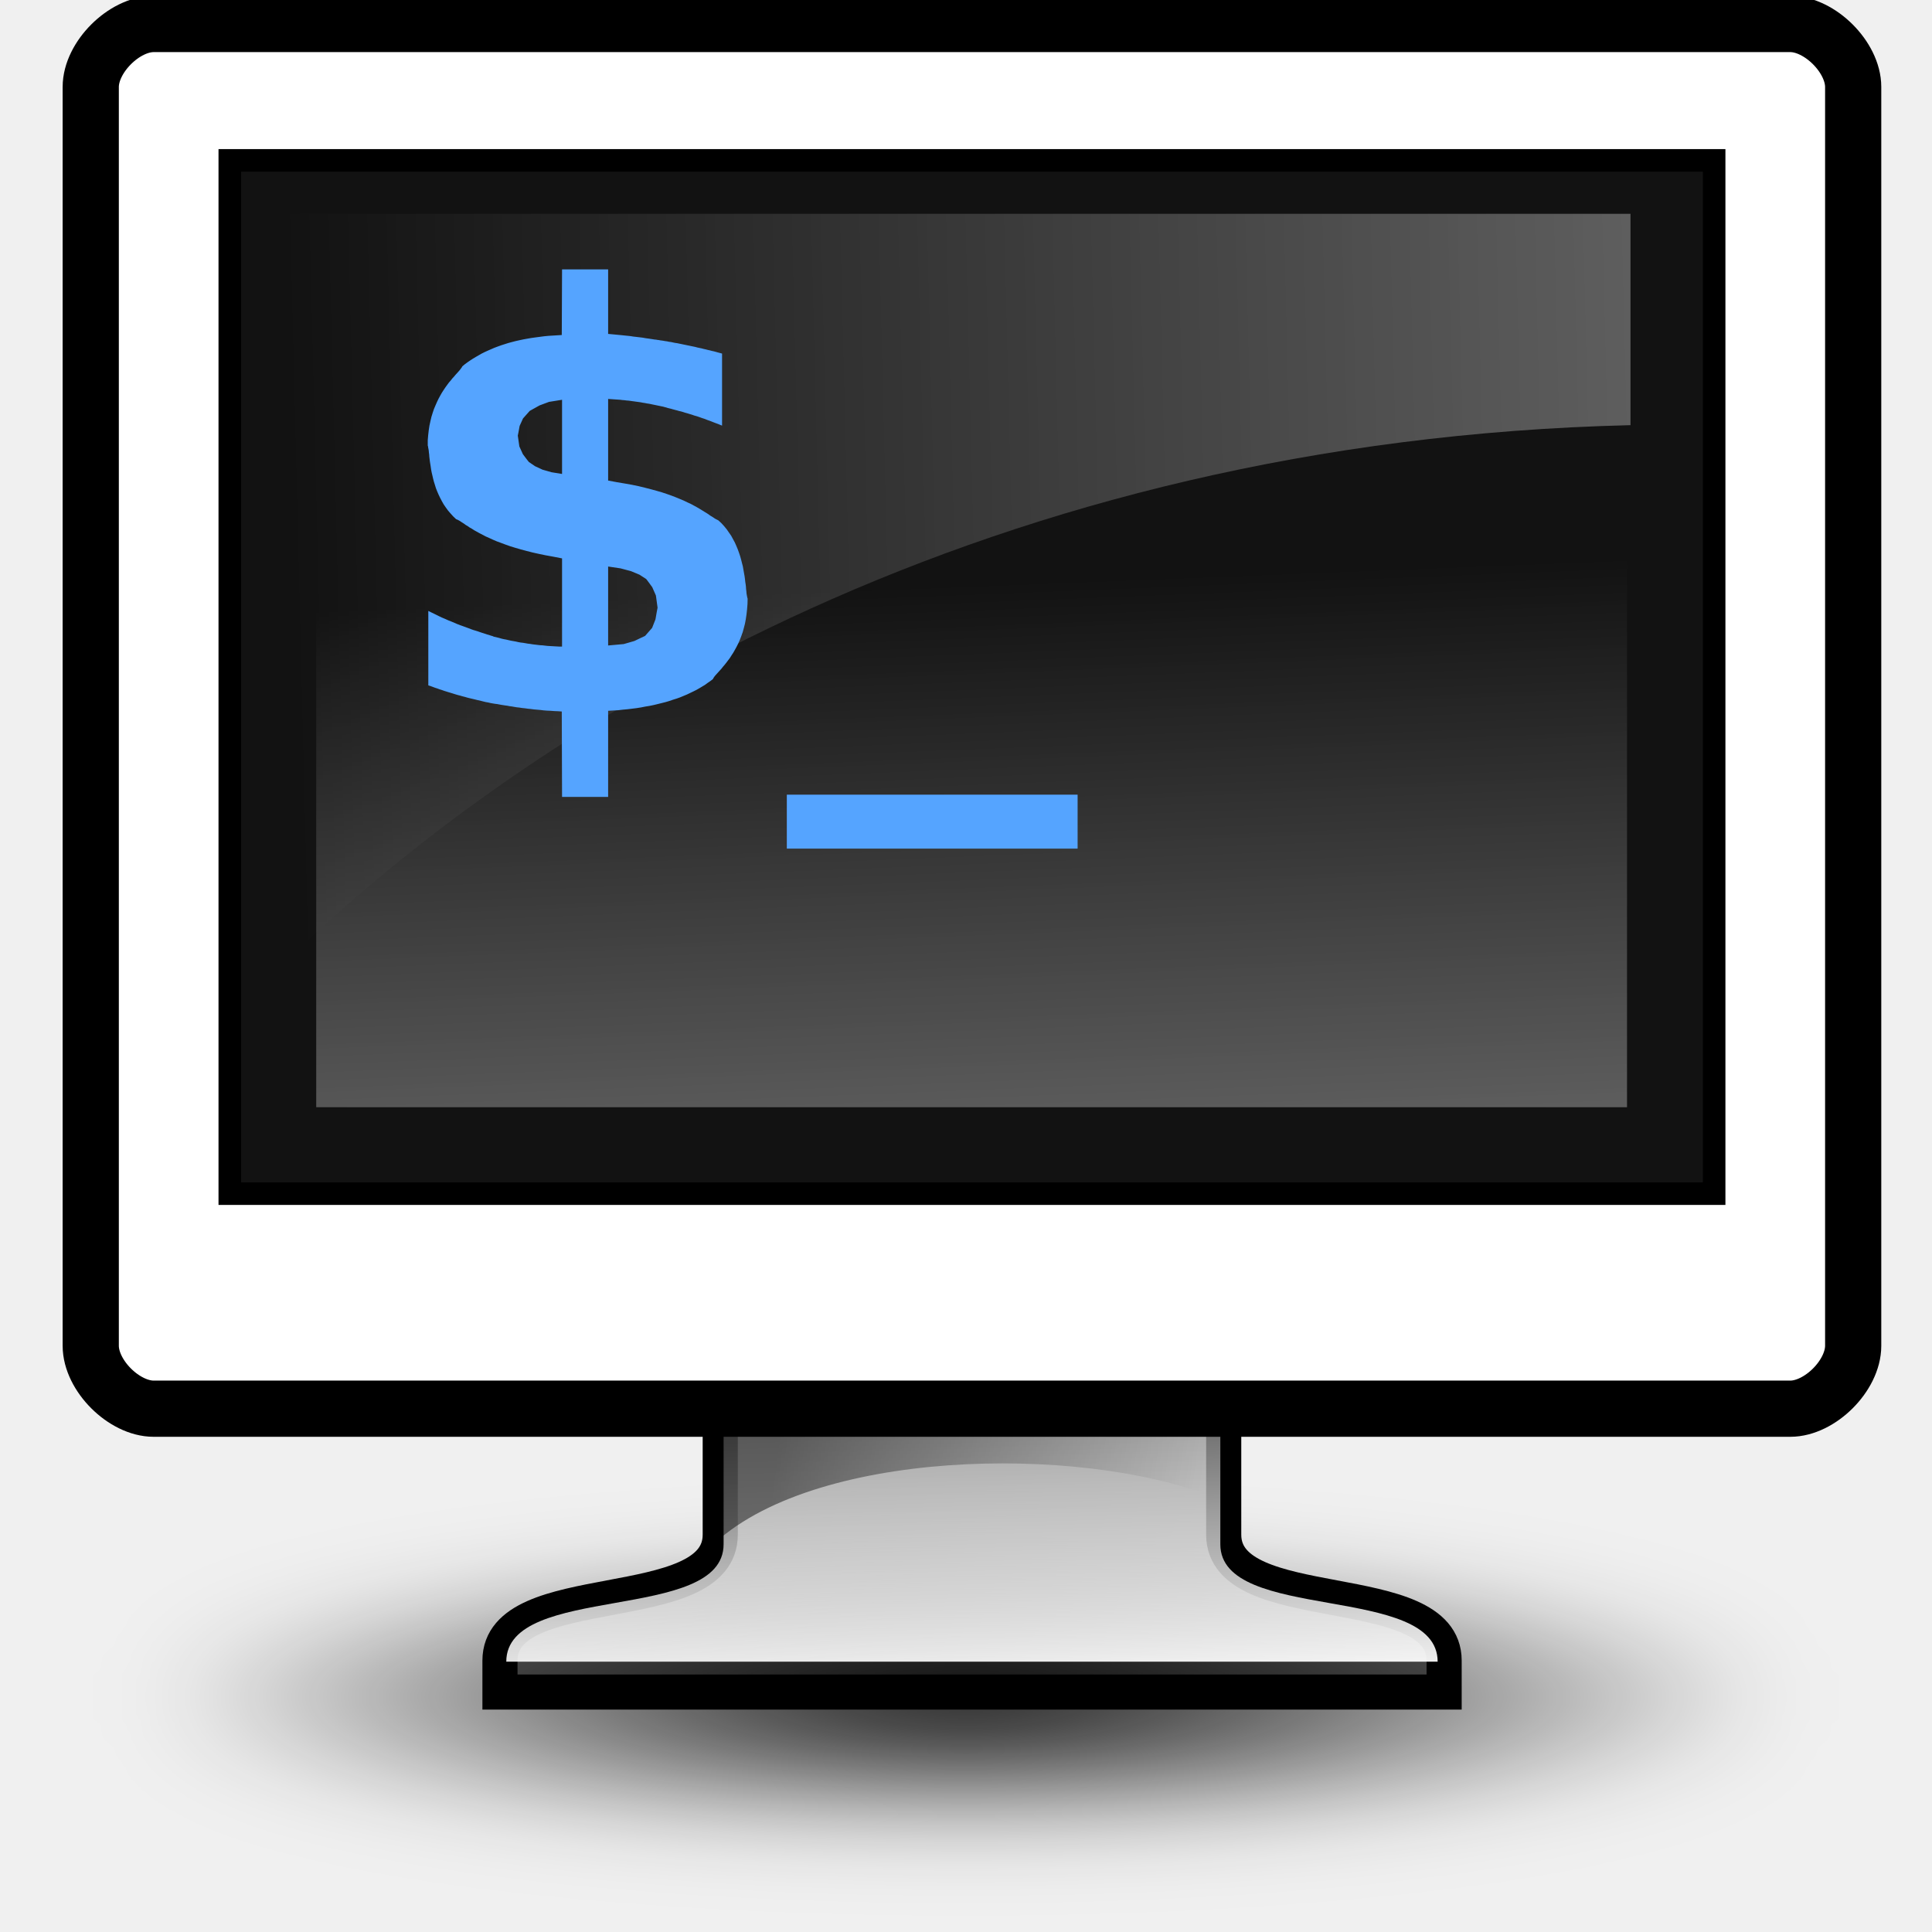
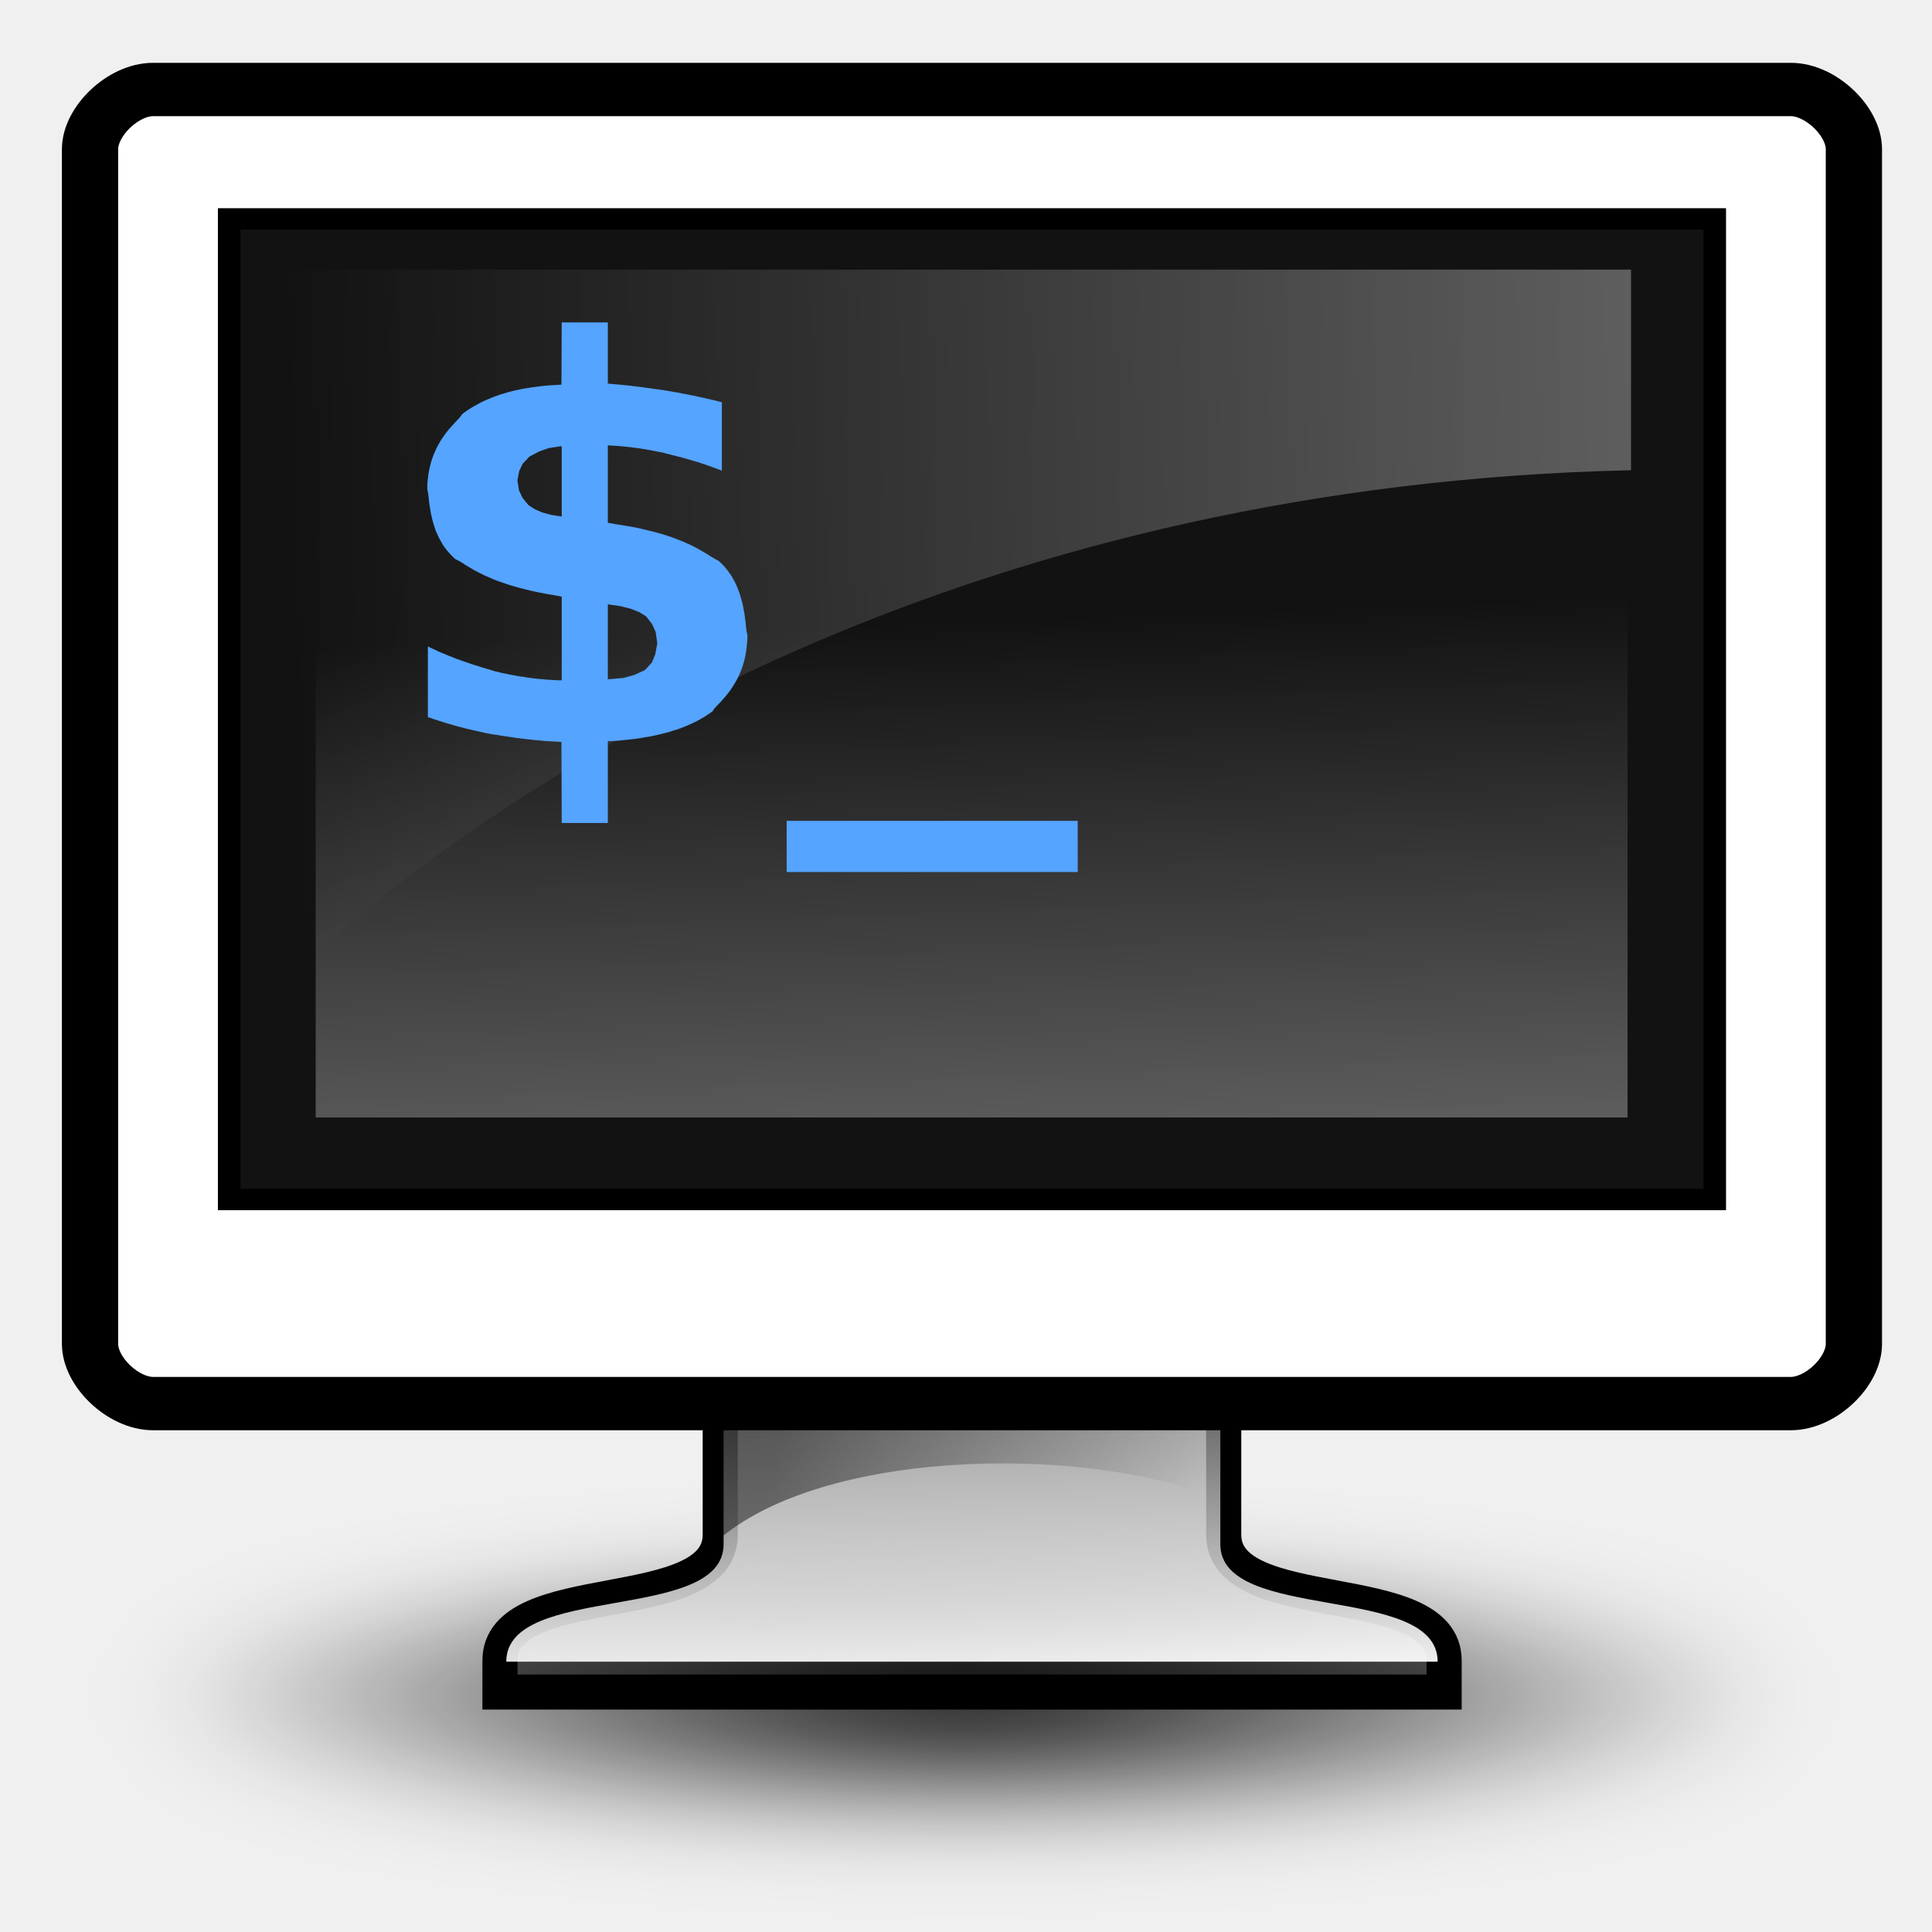
<svg xmlns="http://www.w3.org/2000/svg" xmlns:xlink="http://www.w3.org/1999/xlink" version="1.1" preserveAspectRatio="xMidYMid meet" viewBox="0 0 640 640" width="128" height="128" id="svg253">
  <defs id="defs71">
    <linearGradient id="linearGradient2134">
      <stop style="stop-color:#000000;stop-opacity:1;" offset="0" id="stop2130" />
      <stop style="stop-color:#000000;stop-opacity:0;" offset="1" id="stop2132" />
    </linearGradient>
    <path d="m 132.89,122.56 c 0,4.11 -29.75,7.44 -66.45,7.44 C 29.75,130 0,126.67 0,122.56 c 0,-4.11 29.75,-7.44 66.44,-7.44 36.7,0 66.45,3.33 66.45,7.44 z" id="a5e2LuvcG" />
    <radialGradient id="gradienta22eWXMZW" gradientUnits="userSpaceOnUse" cx="65.91" cy="117.91" r="4.68">
      <stop style="stop-color: #000000;stop-opacity: 0.192" offset="0%" id="stop3" />
      <stop style="stop-color: #000000;stop-opacity: 0.141" offset="34.211%" id="stop5" />
      <stop style="stop-color: #ffffff;stop-opacity: 0" offset="100%" id="stop7" />
    </radialGradient>
    <path d="m 33.27,118.5 v 2.24 h 67.21 v -2.24 z" id="bkEGUvrKb" />
    <linearGradient id="gradientapOm38mXm" gradientUnits="userSpaceOnUse" x1="33.27" y1="119.62" x2="100.48" y2="119.62">
      <stop style="stop-color: #ffffff;stop-opacity: 0" offset="0%" id="stop11" />
      <stop style="stop-color: #ffffff;stop-opacity: 1" offset="100%" id="stop13" />
    </linearGradient>
    <path d="m 48.95,100.57 c 0,5.38 0,8.37 0,8.97 0,6.02 -15.68,2.94 -15.68,8.96 0,0.15 0,0.89 0,2.24 h 67.21 c 0,-1.35 0,-2.09 0,-2.24 0,-6.02 -15.69,-2.94 -15.69,-8.96 0,-0.6 0,-3.59 0,-8.97 z" id="c1zZ2Sf0Hi" />
    <path d="m 49.19,101.86 c 0,5.02 0,7.8 0,8.36 0,5.62 -15.47,2.74 -15.47,8.36 6.63,0 59.67,0 66.3,0 0,-5.62 -15.47,-2.74 -15.47,-8.36 0,-0.56 0,-3.34 0,-8.36 z" id="b1P55uX7H9" />
    <linearGradient id="gradientb4xZ3cPKS4" gradientUnits="userSpaceOnUse" x1="73.55" y1="92.28" x2="74.33" y2="121.53">
      <stop style="stop-color: #ffffff;stop-opacity: 0.157" offset="0%" id="stop18" />
      <stop style="stop-color: #ffffff;stop-opacity: 1" offset="100%" id="stop20" />
    </linearGradient>
    <path d="m 48.95,100.57 c 0,5.53 0,8.6 0,9.22 7.84,-6.58 26.88,-6.58 35.84,-2.63 0,-0.44 0,-2.64 0,-6.59 z" id="c5iacGxfzN" />
    <linearGradient id="gradientaaqJx69w7" gradientUnits="userSpaceOnUse" x1="52.85" y1="104.36" x2="82.92" y2="108.31">
      <stop style="stop-color: #000000;stop-opacity: 0.471" offset="0%" id="stop24" />
      <stop style="stop-color: #000000;stop-opacity: 0" offset="100%" id="stop26" />
    </linearGradient>
    <path d="m 49.56,98.32 c -0.21,3.11 0.44,9.22 -0.31,12.24 -0.9,2.89 -4.51,2.95 -6.96,3.8 -2.54,0.74 -5.39,1.16 -7.57,2.63 -1.33,1.21 -0.57,1.88 1.18,1.71 6.39,-0.03 57.56,-0.26 63.96,-0.29 0.45,-2.63 -1.87,-2.79 -4.29,-2.98 -3.17,-0.87 -6.53,-1.5 -9.47,-2.89 -2.87,-1.83 -1.65,-5.64 -1.93,-8.46 -0.02,-0.76 0.09,-4.52 -0.08,-5.14 -0.18,-0.62 -0.64,-0.96 -1.82,-0.62 -10.9,0 -21.8,0 -32.71,0 z" id="a1aYRAV4Rx" />
    <path d="M 16.46,14.32 H 117.28 V 82.65 H 16.46 Z" id="hayWWTR2Z" />
    <path d="M 4.14,6.48 C 4.14,4.37 6.51,2 8.62,2 c 11.65,0 104.85,0 116.5,0 2.11,0 4.48,2.37 4.48,4.48 0,8.96 0,80.65 0,89.61 0,2.12 -2.37,4.48 -4.48,4.48 -11.65,0 -104.85,0 -116.5,0 -2.11,0 -4.48,-2.36 -4.48,-4.48 0,-17.92 0,-71.69 0,-89.61 z" id="a2am4x5nNL" />
    <path d="M 15.34,13.2 H 118.4 V 83.77 H 15.34 Z" id="e4rSHiEVzX" />
    <linearGradient id="gradientb1mOwlRY6s" gradientUnits="userSpaceOnUse" x1="92.08" y1="96.66" x2="92.08" y2="10.4">
      <stop style="stop-color: #ffffff;stop-opacity: 0" offset="0%" id="stop33" />
      <stop style="stop-color: #ffffff;stop-opacity: 0.471" offset="100%" id="stop35" />
    </linearGradient>
    <path d="M 4.14,6.48 C 4.14,4.37 6.51,2 8.62,2 c 11.65,0 104.85,0 116.5,0 2.11,0 4.48,2.37 4.48,4.48 0,8.96 0,80.65 0,89.61 0,2.12 -2.37,4.48 -4.48,4.48 -11.65,0 -104.85,0 -116.5,0 -2.11,0 -4.48,-2.36 -4.48,-4.48 0,-17.92 0,-71.69 0,-89.61 z" id="a2y24qgrvU" />
    <linearGradient id="gradientg6Swyrb7T2" gradientUnits="userSpaceOnUse" x1="-8.96" y1="-22.99" x2="126.84" y2="131.12">
      <stop style="stop-color: #ffffff;stop-opacity: 1" offset="0%" id="stop39" />
      <stop style="stop-color: #ffffff;stop-opacity: 0" offset="100%" id="stop41" />
    </linearGradient>
    <path d="M 15.34,13.2 H 118.4 V 83.77 H 15.34 Z" id="c2bleBh05" />
    <path d="M 4.14,6.48 C 4.14,4.37 6.51,2 8.62,2 c 11.65,0 104.85,0 116.5,0 2.11,0 4.48,2.37 4.48,4.48 0,8.96 0,80.65 0,89.61 0,2.12 -2.37,4.48 -4.48,4.48 -11.65,0 -104.85,0 -116.5,0 -2.11,0 -4.48,-2.36 -4.48,-4.48 0,-17.92 0,-71.69 0,-89.61 z" id="aiotUrVLO" />
    <linearGradient id="gradientb576t3zeGf" gradientUnits="userSpaceOnUse" x1="139.25" y1="124.18" x2="94.44" y2="61.7">
      <stop style="stop-color: #ffffff;stop-opacity: 1" offset="0%" id="stop46" />
      <stop style="stop-color: #ffffff;stop-opacity: 0" offset="100%" id="stop48" />
    </linearGradient>
    <path d="M 15.34,13.2 H 118.4 V 83.77 H 15.34 Z" id="e1NYs5iMNr" />
    <path d="M 14.84,12.51 H 118.9 V 84.46 H 14.84 Z" id="a1fEbnJ5Nt" />
    <path d="m 6.38,8.72 c 0,-3.36 1.12,-4.48 4.48,-4.48 11.2,0 100.82,0 112.02,0 3.36,0 4.48,1.12 4.48,4.48 0,8.51 0,76.62 0,85.13 0,3.36 -1.12,4.48 -4.48,4.48 -11.2,0 -100.82,0 -112.02,0 -3.36,0 -4.48,-1.12 -4.48,-4.48 0,-17.02 0,-68.1 0,-85.13 z" id="a3dxp4GTM" />
    <path d="M 15.34,13.2 H 118.4 c 0,9.41 0,14.64 0,15.68 C 71.35,30 36.63,50.17 16.46,70.33 16.31,62.71 15.94,43.67 15.34,13.2 Z" id="f1OPMdz0fr" />
    <linearGradient id="gradientc3DJ1zZWTY" gradientUnits="userSpaceOnUse" x1="18.67" y1="34.73" x2="201.93" y2="30.17">
      <stop style="stop-color: #ffffff;stop-opacity: 0" offset="0%" id="stop55" />
      <stop style="stop-color: #ffffff;stop-opacity: 1" offset="100%" id="stop57" />
    </linearGradient>
    <path d="m 20.22,17.87 h 93.31 V 79.11 H 20.22 Z" id="b2bDlyq6gJ" />
    <linearGradient id="gradienta1987rokFl" gradientUnits="userSpaceOnUse" x1="73.2" y1="113.61" x2="70.35" y2="41.79">
      <stop style="stop-color: #ffffff;stop-opacity: 1" offset="0%" id="stop61" />
      <stop style="stop-color: #ffffff;stop-opacity: 0" offset="100%" id="stop63" />
    </linearGradient>
    <path d="m 33.09,10.34 c -3.67,-1.91 -5.69,-1.2 -5.15,0.74 0.54,1.94 14.09,24.16 13.98,38.39 -0.12,14.24 -14.28,42.84 -14.77,44.77 -0.49,1.93 1.26,2.39 5.52,0.17 7.53,-3.9 67.74,-35.14 75.27,-39.04 4,-2.08 4.15,-3.97 0.05,-6.1 0,0 -67.41,-35.04 -74.9,-38.93 z" id="b5ZxraomlC" />
    <path d="m 33.09,10.34 c -3.67,-1.91 -5.69,-1.2 -5.15,0.74 0.54,1.94 14.09,24.16 13.98,38.39 -0.12,14.24 -14.28,42.84 -14.77,44.77 -0.49,1.93 1.26,2.39 5.52,0.17 7.53,-3.9 67.74,-35.14 75.27,-39.04 4,-2.08 4.15,-3.97 0.05,-6.1 0,0 -67.41,-35.04 -74.9,-38.93 z" id="b4ARoLZB2L" />
    <path d="m 41.18,24.08 0.21,0.02 0.21,0.02 0.21,0.02 0.2,0.02 0.19,0.02 0.2,0.02 0.18,0.02 0.18,0.03 0.18,0.02 0.17,0.02 0.17,0.02 0.16,0.02 0.16,0.03 0.14,0.02 0.15,0.02 0.13,0.02 0.13,0.02 0.12,0.02 0.12,0.01 0.1,0.02 0.1,0.01 0.09,0.02 0.09,0.01 0.07,0.01 0.07,0.01 0.05,0.01 0.05,0.01 0.15,0.02 0.14,0.03 0.15,0.02 0.14,0.03 0.14,0.03 0.15,0.02 0.14,0.03 0.15,0.03 0.14,0.03 0.15,0.03 0.14,0.03 0.15,0.03 0.14,0.03 0.15,0.03 0.14,0.03 0.15,0.04 0.14,0.03 0.15,0.03 0.15,0.04 0.14,0.03 0.15,0.04 0.14,0.03 0.15,0.04 0.14,0.03 0.15,0.04 0.14,0.04 0.15,0.04 0.15,0.04 v 5.13 L 48.86,30.5 48.65,30.42 48.44,30.34 48.24,30.26 48.04,30.19 47.84,30.11 47.65,30.05 47.46,29.98 47.28,29.92 47.1,29.87 46.93,29.81 46.76,29.76 46.6,29.71 46.45,29.67 46.3,29.62 46.16,29.58 46.02,29.55 45.89,29.51 45.77,29.48 45.66,29.45 45.55,29.42 45.45,29.39 45.36,29.37 45.28,29.35 45.2,29.33 45.14,29.31 45.08,29.29 45.03,29.28 44.89,29.24 44.74,29.21 44.6,29.18 44.45,29.15 44.31,29.12 44.16,29.09 44.02,29.06 43.87,29.03 43.73,29.01 43.58,28.98 43.44,28.96 43.29,28.93 43.15,28.91 43,28.89 42.86,28.87 42.71,28.85 42.57,28.83 42.42,28.81 42.28,28.8 42.13,28.78 41.99,28.77 41.84,28.75 41.7,28.74 41.55,28.73 41.4,28.72 41.26,28.71 41.11,28.7 40.97,28.69 v 5.81 l 0.64,0.12 0.54,0.09 0.51,0.09 0.48,0.1 0.45,0.11 0.43,0.11 0.4,0.11 0.38,0.11 0.36,0.12 0.34,0.12 0.31,0.12 0.29,0.12 0.28,0.12 0.25,0.12 0.24,0.11 0.22,0.12 0.2,0.11 0.19,0.11 0.18,0.11 0.16,0.1 0.15,0.09 0.14,0.09 0.12,0.09 0.12,0.07 0.11,0.07 0.1,0.07 0.09,0.05 0.08,0.04 0.08,0.04 0.22,0.2 0.2,0.22 0.18,0.22 0.16,0.23 0.16,0.23 0.13,0.24 0.13,0.24 0.11,0.25 0.1,0.24 0.09,0.25 0.08,0.24 0.07,0.25 0.06,0.24 0.06,0.23 0.04,0.23 0.04,0.23 0.04,0.22 0.03,0.21 0.02,0.2 0.03,0.19 0.02,0.17 0.01,0.17 0.02,0.15 0.01,0.14 0.02,0.12 0.02,0.11 0.02,0.09 0.02,0.07 -0.01,0.39 -0.03,0.37 -0.04,0.36 -0.05,0.34 -0.06,0.32 -0.08,0.31 -0.08,0.29 -0.1,0.28 -0.1,0.26 -0.11,0.25 -0.12,0.24 -0.12,0.22 -0.12,0.21 -0.13,0.2 -0.12,0.19 -0.13,0.17 -0.12,0.16 -0.12,0.15 -0.12,0.14 -0.11,0.14 -0.11,0.12 -0.1,0.11 -0.09,0.1 -0.09,0.1 -0.07,0.08 -0.06,0.08 -0.05,0.08 -0.03,0.06 -0.18,0.14 -0.19,0.13 -0.19,0.14 -0.2,0.12 -0.2,0.12 -0.21,0.12 -0.22,0.11 -0.23,0.11 -0.23,0.11 -0.24,0.1 -0.24,0.1 -0.25,0.09 -0.26,0.08 -0.26,0.09 -0.27,0.08 -0.28,0.07 -0.28,0.07 -0.29,0.07 -0.29,0.06 -0.31,0.05 -0.3,0.06 -0.32,0.05 -0.32,0.04 -0.33,0.04 -0.33,0.03 -0.34,0.04 -0.35,0.02 -0.35,0.02 v 6.13 H 37.69 L 37.67,50.94 37.4,50.92 37.14,50.91 36.88,50.89 36.63,50.88 36.38,50.86 36.14,50.83 35.91,50.81 35.68,50.79 35.46,50.76 35.25,50.74 35.04,50.71 34.84,50.69 34.65,50.66 34.46,50.64 34.28,50.61 34.11,50.58 33.95,50.56 33.8,50.53 33.65,50.51 33.52,50.49 33.39,50.47 33.28,50.45 33.17,50.43 33.07,50.41 32.98,50.4 32.9,50.39 32.84,50.38 32.78,50.37 32.61,50.34 32.44,50.3 32.27,50.27 32.1,50.23 31.94,50.19 31.77,50.15 31.6,50.11 31.44,50.07 31.27,50.03 31.1,49.99 30.94,49.95 30.77,49.9 30.61,49.86 30.44,49.81 30.28,49.77 30.11,49.72 29.95,49.67 29.79,49.62 29.62,49.57 29.46,49.52 29.3,49.47 29.13,49.41 28.97,49.36 28.81,49.3 28.65,49.25 28.49,49.19 28.33,49.13 28.17,49.08 v -5.3 l 0.24,0.12 0.25,0.12 0.24,0.12 0.23,0.11 0.24,0.1 0.22,0.1 0.23,0.09 0.21,0.09 0.21,0.09 0.21,0.08 0.2,0.07 0.19,0.07 0.19,0.07 0.18,0.07 0.17,0.06 0.17,0.05 0.16,0.05 0.14,0.05 0.15,0.05 0.13,0.04 0.12,0.04 0.12,0.04 0.11,0.03 0.09,0.03 0.09,0.03 0.08,0.02 0.06,0.03 0.06,0.02 0.17,0.04 0.17,0.04 0.17,0.05 0.17,0.04 0.17,0.03 0.17,0.04 0.18,0.04 0.17,0.03 0.17,0.03 0.17,0.04 0.17,0.03 0.17,0.02 0.18,0.03 0.17,0.03 0.17,0.02 0.18,0.03 0.17,0.02 0.17,0.02 0.17,0.02 0.18,0.01 0.17,0.02 0.18,0.02 0.17,0.01 0.17,0.01 0.18,0.01 0.17,0.01 0.18,0.01 h 0.17 v -6.28 l -0.67,-0.13 -0.5,-0.09 -0.48,-0.1 -0.45,-0.1 -0.43,-0.11 -0.41,-0.11 -0.38,-0.11 -0.36,-0.11 -0.34,-0.12 -0.32,-0.12 -0.3,-0.11 -0.28,-0.12 -0.26,-0.12 -0.25,-0.11 -0.23,-0.12 -0.21,-0.11 -0.2,-0.11 -0.18,-0.1 -0.17,-0.11 -0.16,-0.09 -0.14,-0.1 L 30.83,37.66 30.71,37.57 30.6,37.5 30.49,37.43 30.4,37.37 30.31,37.32 30.23,37.28 30.15,37.25 29.94,37.05 29.75,36.84 29.57,36.63 29.41,36.41 29.26,36.19 29.13,35.96 29.01,35.73 28.9,35.5 28.8,35.27 28.71,35.04 28.64,34.81 28.57,34.59 28.51,34.36 28.46,34.14 28.41,33.93 28.37,33.72 28.34,33.51 28.31,33.32 28.28,33.13 28.26,32.96 28.24,32.79 28.23,32.64 28.21,32.5 28.2,32.37 28.18,32.25 28.16,32.16 28.15,32.07 28.13,32.01 v -0.38 l 0.03,-0.36 0.04,-0.35 0.05,-0.33 0.07,-0.32 0.07,-0.3 0.09,-0.29 0.09,-0.27 0.11,-0.26 0.11,-0.25 0.11,-0.23 0.12,-0.22 0.12,-0.21 0.13,-0.2 0.12,-0.18 0.13,-0.18 0.12,-0.16 0.13,-0.15 0.11,-0.14 0.12,-0.13 0.1,-0.12 0.1,-0.11 0.1,-0.11 0.08,-0.09 0.07,-0.09 0.06,-0.08 0.05,-0.07 0.03,-0.06 0.18,-0.15 0.19,-0.14 0.19,-0.13 0.2,-0.13 0.2,-0.12 0.21,-0.12 0.21,-0.12 0.22,-0.11 0.22,-0.1 0.23,-0.1 0.23,-0.1 0.24,-0.09 0.25,-0.09 0.25,-0.08 0.25,-0.08 0.26,-0.07 0.27,-0.07 0.27,-0.06 0.28,-0.06 0.28,-0.05 0.29,-0.05 0.29,-0.04 0.3,-0.04 0.3,-0.04 0.31,-0.03 0.32,-0.02 0.32,-0.02 0.32,-0.02 0.02,-4.67 h 3.28 v 4.59 z m 0.9,22.06 0.76,-0.22 0.48,-0.23 0.28,-0.13 0.5,-0.57 0.24,-0.61 0.09,-0.52 0.06,-0.31 -0.12,-0.87 -0.26,-0.59 -0.27,-0.37 -0.16,-0.21 -0.48,-0.31 -0.6,-0.25 -0.75,-0.2 -0.88,-0.13 v 5.62 z m -5.99,-16.99 -0.45,0.25 -0.25,0.14 -0.48,0.54 -0.24,0.53 -0.08,0.44 -0.05,0.25 0.11,0.77 0.25,0.55 0.27,0.36 0.16,0.2 0.44,0.3 0.54,0.25 0.64,0.18 0.74,0.12 v -5.28 l -0.93,0.15 z" id="c1tI57IxkP" />
    <path d="M 74.39,56.86 V 60.7 H 53.69 V 56.86 Z" id="d5jEXPkgL" />
    <path d="m 6.38,8.72 c 0,-3.36 1.12,-4.48 4.48,-4.48 11.2,0 100.82,0 112.02,0 3.36,0 4.48,1.12 4.48,4.48 0,8.51 0,76.62 0,85.13 0,3.36 -1.12,4.48 -4.48,4.48 -11.2,0 -100.82,0 -112.02,0 -3.36,0 -4.48,-1.12 -4.48,-4.48 0,-17.02 0,-68.1 0,-85.13 z" id="a4Xzqr7X5" />
    <radialGradient xlink:href="#linearGradient2134" id="radialGradient2136" cx="320" cy="550.496" fx="320" fy="550.496" r="280" gradientTransform="matrix(0.9999292,0,0,0.1791001,500.0227,469.6989)" gradientUnits="userSpaceOnUse" />
    <filter style="color-interpolation-filters:sRGB" id="filter2154" x="-0.069" width="1.138" y="-0.465" height="1.93">
      <feGaussianBlur stdDeviation="15.5" id="feGaussianBlur2156" />
    </filter>
  </defs>
  <use height="100%" width="100%" y="0" x="0" style="opacity:1;fill:#666666;fill-opacity:1" id="use89" xlink:href="#c1zZ2Sf0Hi" transform="matrix(4.65352,0,0,4.65352,10.79733,-1.355932)" />
  <ellipse style="fill:url(#radialGradient2136);fill-opacity:1;stroke:none;stroke-width:20.128;stroke-linejoin:round;stroke-miterlimit:4;stroke-dasharray:none;stroke-opacity:1;filter:url(#filter2154)" id="path2120" ry="40" rx="270" cy="568.293" cx="820" transform="matrix(0.9914907,0,0,0.9914907,-493.0224,-1.355932)" />
  <use xlink:href="#c1zZ2Sf0Hi" id="use91" style="opacity:1;fill-opacity:0;stroke:#000000;stroke-width:2.5;stroke-opacity:1" x="0" y="0" width="100%" height="100%" transform="matrix(4.65352,0,0,4.65352,10.79913,-1.355932)" />
  <use height="100%" width="100%" y="0" x="0" style="opacity:1;fill:url(#gradientb4xZ3cPKS4)" id="use97" xlink:href="#b1P55uX7H9" transform="matrix(4.65352,0,0,4.65352,10.79529,-1.355932)" />
  <use height="100%" width="100%" y="0" x="0" style="opacity:1;fill:url(#gradientaaqJx69w7)" id="use105" xlink:href="#c5iacGxfzN" transform="matrix(4.65352,0,0,4.65352,10.79889,-1.355932)" />
-   <use xlink:href="#aiotUrVLO" id="use163" style="opacity:1;fill:#ffffff;fill-opacity:1;stroke:#000000;stroke-width:4;stroke-opacity:1" x="0" y="0" width="100%" height="100%" transform="matrix(4.65352,0,0,4.65352,10.7947,-1.355932)" />
-   <use xlink:href="#a1fEbnJ5Nt" id="use179" style="opacity:1;fill:#000000;fill-opacity:1;stroke:#000000;stroke-width:3.21;stroke-opacity:1" x="0" y="0" width="100%" height="100%" transform="matrix(4.65352,0,0,4.65352,10.79577,-1.355932)" />
-   <g id="g1197" transform="matrix(0.9914907,0,0,0.9914907,-711.1503,-1.355932)">
+   <use xlink:href="#aiotUrVLO" id="use163" style="opacity:1;fill:#ffffff;fill-opacity:1;stroke:#000000;stroke-width:4;stroke-opacity:1" x="0" y="0" width="100%" height="100%" transform="matrix(4.657294,0,0,4.416206,10.54233,20.81474)" />
+   <use xlink:href="#a1fEbnJ5Nt" id="use179" style="opacity:1;fill:#000000;fill-opacity:1;stroke:#000000;stroke-width:3.21;stroke-opacity:1" x="0" y="0" width="100%" height="100%" transform="matrix(4.657294,0,0,4.416206,10.5434,20.81474)" />
+   <g id="g1197" transform="matrix(0.9922948,0,0,0.9409279,-711.9882,20.81474)">
    <use transform="matrix(4.482951,0,0,4.503585,731.2316,13.35379)" xlink:href="#f1OPMdz0fr" id="use193" style="opacity:1;fill:url(#gradientc3DJ1zZWTY)" x="0" y="0" width="100%" height="100%" />
    <use transform="matrix(4.693459,0,0,4.693459,728.0024,0)" xlink:href="#b2bDlyq6gJ" id="use201" style="opacity:1;fill:url(#gradienta1987rokFl)" x="0" y="0" width="100%" height="100%" />
  </g>
-   <use transform="matrix(4.65352,0,0,4.65352,10.79577,-1.355932)" height="100%" width="100%" y="0" x="0" style="opacity:1;fill:#282828;fill-opacity:0.455;stroke:none;stroke-width:3.21;stroke-opacity:1" id="use896" xlink:href="#a1fEbnJ5Nt" />
-   <use xlink:href="#b2bDlyq6gJ" id="use203" style="opacity:1;fill-opacity:0;stroke:#000000;stroke-width:1.33;stroke-opacity:0" x="0" y="0" width="100%" height="100%" transform="matrix(4.65352,0,0,4.65352,10.79683,-1.355932)" />
-   <g id="g906">
+   <use transform="matrix(4.657294,0,0,4.416206,10.5434,20.81474)" height="100%" width="100%" y="0" x="0" style="opacity:1;fill:#282828;fill-opacity:0.455;stroke:none;stroke-width:3.21;stroke-opacity:1" id="use896" xlink:href="#a1fEbnJ5Nt" />
+   <use xlink:href="#b2bDlyq6gJ" id="use203" style="opacity:1;fill-opacity:0;stroke:#000000;stroke-width:1.33;stroke-opacity:0" x="0" y="0" width="100%" height="100%" transform="matrix(4.657294,0,0,4.416206,10.54447,20.81474)" />
+   <g id="g906" transform="matrix(1.000811,0,0,0.9490032,-0.261123,22.10153)">
    <use transform="matrix(4.65352,0,0,4.65352,10.79683,-1.355932)" xlink:href="#c1tI57IxkP" id="use225" style="opacity:1;fill:#55a4ff;fill-opacity:1" x="0" y="0" width="100%" height="100%" />
    <use transform="matrix(4.65352,0,0,4.65352,10.79683,-1.355932)" xlink:href="#d5jEXPkgL" id="use233" style="opacity:1;fill:#55a4ff;fill-opacity:1" x="0" y="0" width="100%" height="100%" />
  </g>
</svg>
